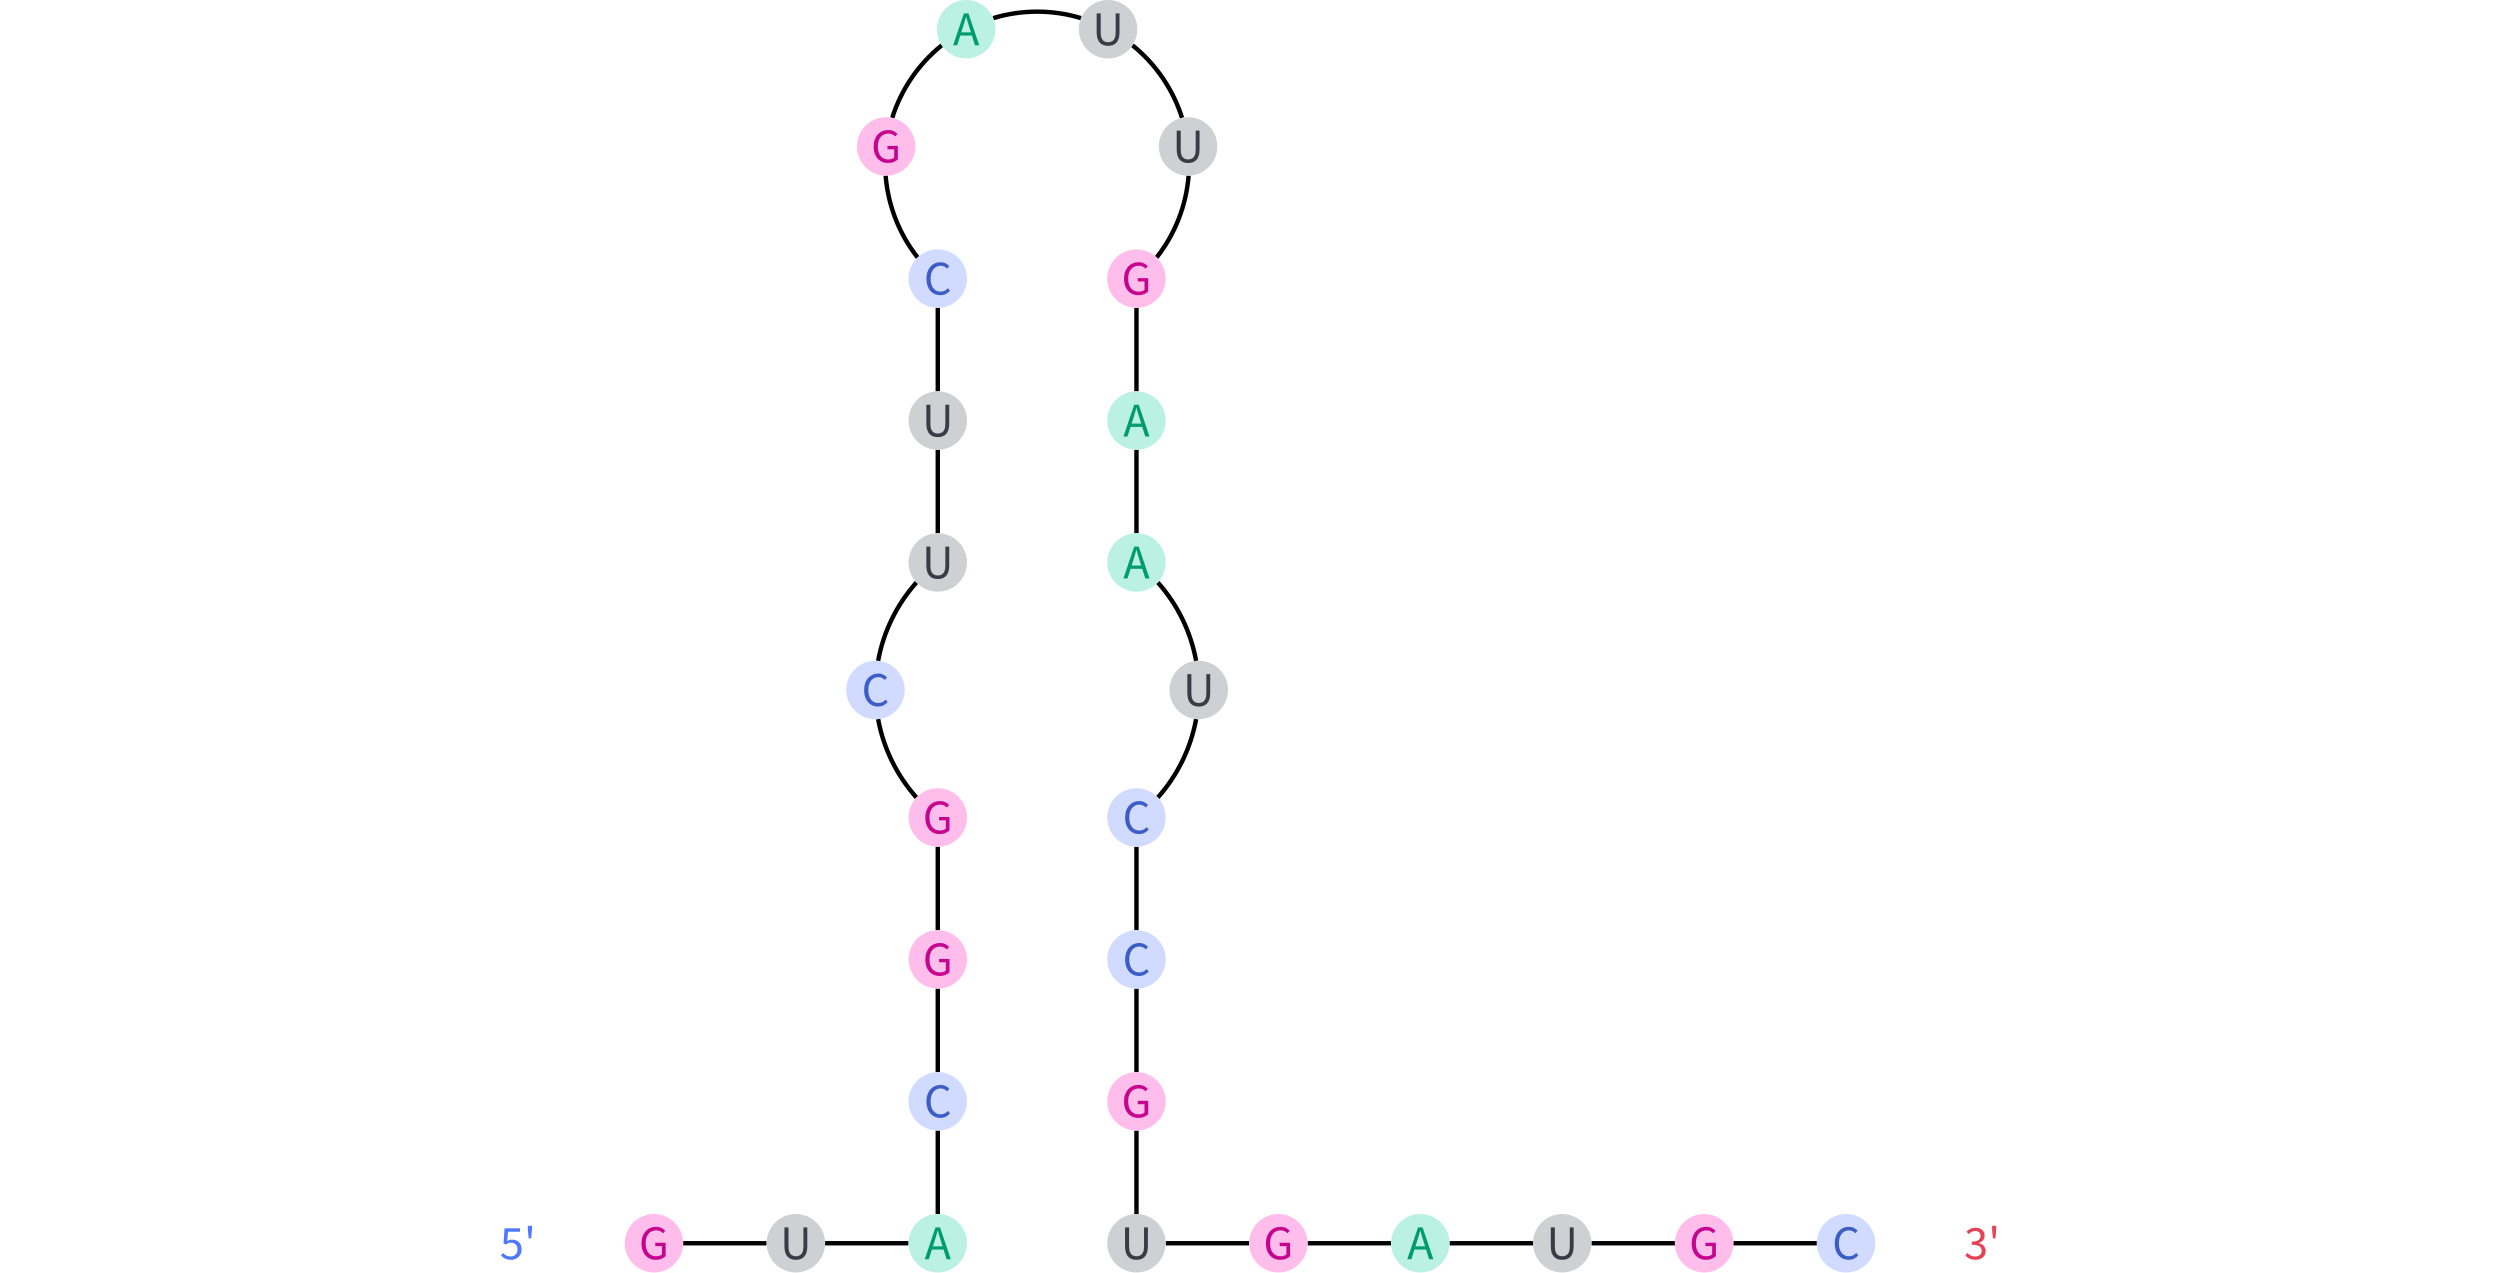
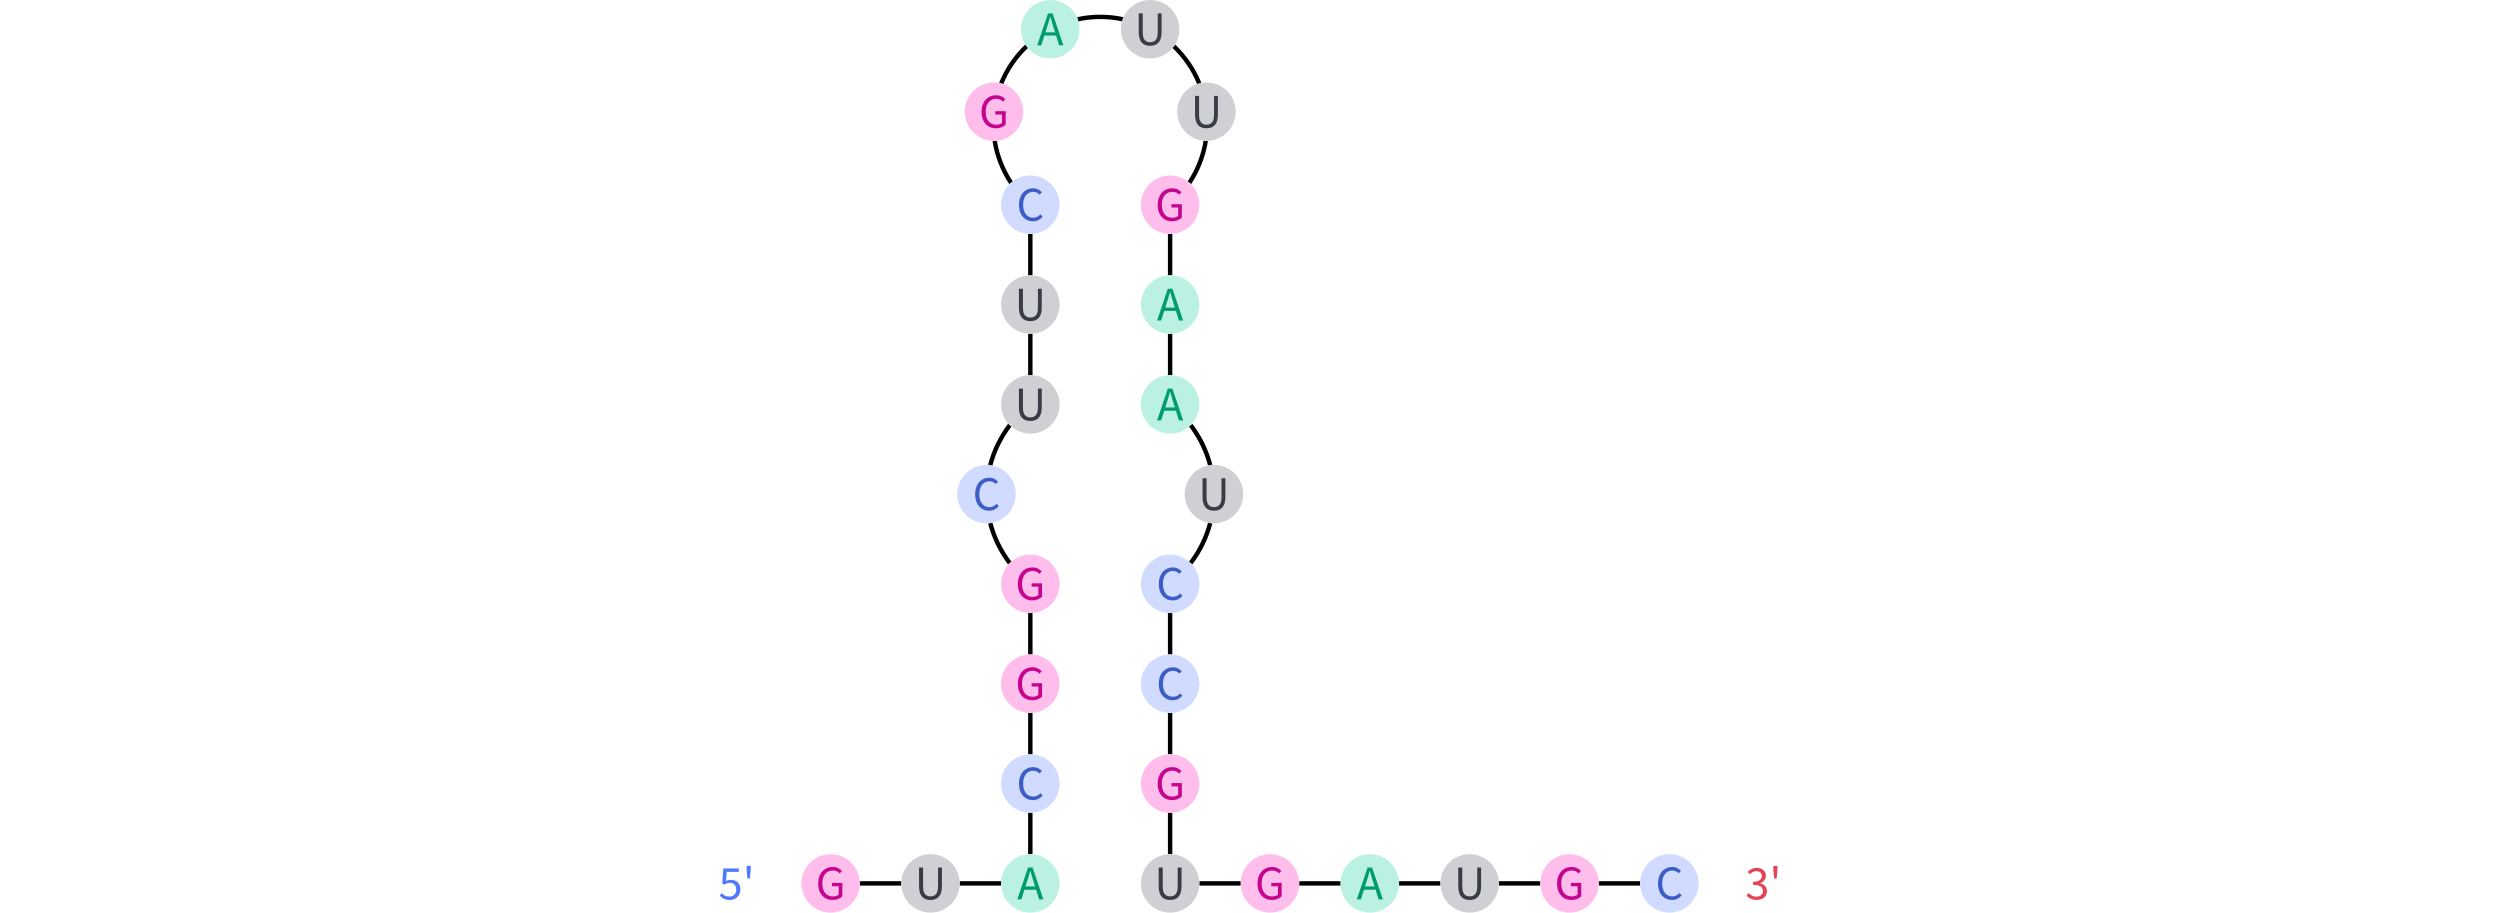
- <svg xmlns="http://www.w3.org/2000/svg" xmlns:xlink="http://www.w3.org/1999/xlink" viewBox="0 0 566.929 288.562" width="566.929pt" height="288.562pt">
-   <g transform="translate(113.3858)">
+ <svg xmlns="http://www.w3.org/2000/svg" xmlns:xlink="http://www.w3.org/1999/xlink" viewBox="0 0 566.929 206.958" width="566.929pt" height="206.958pt">
+   <g transform="translate(162.9921)">
    <g>
-       <path fill="none" stroke="#000000" stroke-width="1" stroke-linecap="butt" stroke-linejoin="miter" stroke-miterlimit="4" transform="translate(41.53922 281.9325)" d="M 0 0h 18.923" />
-       <path fill="none" stroke="#000000" stroke-width="1" stroke-linecap="butt" stroke-linejoin="miter" stroke-miterlimit="4" transform="translate(73.72244 281.9325)" d="M 0 0h 18.923" />
-       <path fill="none" stroke="#000000" stroke-width="1" stroke-linecap="butt" stroke-linejoin="miter" stroke-miterlimit="4" transform="translate(99.27566 275.3025)" d="M 0 0v -18.923" />
-       <path fill="none" stroke="#000000" stroke-width="1" stroke-linecap="butt" stroke-linejoin="miter" stroke-miterlimit="4" transform="translate(99.27566 243.1193)" d="M 0 0v -18.923" />
-       <path fill="none" stroke="#000000" stroke-width="1" stroke-linecap="butt" stroke-linejoin="miter" stroke-miterlimit="4" transform="translate(99.27566 210.936)" d="M 0 0v -18.923" />
-       <path fill="none" stroke="#000000" stroke-width="1" stroke-linecap="butt" stroke-linejoin="miter" stroke-miterlimit="4" d="M 0 0m 94.442 180.859c -4.477 -5.022 -7.486 -11.18 -8.696 -17.798" />
-       <path fill="none" stroke="#000000" stroke-width="1" stroke-linecap="butt" stroke-linejoin="miter" stroke-miterlimit="4" d="M 0 0m 85.746 149.872c 1.21 -6.618 4.219 -12.776 8.696 -17.798" />
-       <path fill="none" stroke="#000000" stroke-width="1" stroke-linecap="butt" stroke-linejoin="miter" stroke-miterlimit="4" transform="translate(99.27566 120.92)" d="M 0 0l 1.6e-8 -18.923" />
-       <path fill="none" stroke="#000000" stroke-width="1" stroke-linecap="butt" stroke-linejoin="miter" stroke-miterlimit="4" transform="translate(99.27566 88.73676)" d="M 0 0l 1.6e-8 -18.923" />
-       <path fill="none" stroke="#000000" stroke-width="1" stroke-linecap="butt" stroke-linejoin="miter" stroke-miterlimit="4" d="M 0 0m 94.705 58.395c -4.195 -5.34 -6.719 -11.8 -7.256 -18.569" />
-       <path fill="none" stroke="#000000" stroke-width="1" stroke-linecap="butt" stroke-linejoin="miter" stroke-miterlimit="4" d="M 0 0m 88.94 26.732c 2.044 -6.476 5.955 -12.203 11.243 -16.463" />
-       <path fill="none" stroke="#000000" stroke-width="1" stroke-linecap="butt" stroke-linejoin="miter" stroke-miterlimit="4" d="M 0 0m 111.836 4.115c 6.5 -1.964 13.436 -1.964 19.936 1.6e-8" />
-       <path fill="none" stroke="#000000" stroke-width="1" stroke-linecap="butt" stroke-linejoin="miter" stroke-miterlimit="4" d="M 0 0m 143.425 10.269c 5.288 4.26 9.199 9.988 11.243 16.463" />
-       <path fill="none" stroke="#000000" stroke-width="1" stroke-linecap="butt" stroke-linejoin="miter" stroke-miterlimit="4" d="M 0 0m 156.158 39.826c -0.536 6.769 -3.06 13.229 -7.256 18.569" />
-       <path fill="none" stroke="#000000" stroke-width="1" stroke-linecap="butt" stroke-linejoin="miter" stroke-miterlimit="4" transform="translate(144.3322 69.81355)" d="M 0 0l -1.6e-8 18.923" />
-       <path fill="none" stroke="#000000" stroke-width="1" stroke-linecap="butt" stroke-linejoin="miter" stroke-miterlimit="4" transform="translate(144.3322 101.9968)" d="M 0 0l -1.6e-8 18.923" />
-       <path fill="none" stroke="#000000" stroke-width="1" stroke-linecap="butt" stroke-linejoin="miter" stroke-miterlimit="4" d="M 0 0m 149.166 132.074c 4.477 5.022 7.486 11.18 8.696 17.798" />
-       <path fill="none" stroke="#000000" stroke-width="1" stroke-linecap="butt" stroke-linejoin="miter" stroke-miterlimit="4" d="M 0 0m 157.862 163.06c -1.21 6.618 -4.219 12.776 -8.696 17.798" />
-       <path fill="none" stroke="#000000" stroke-width="1" stroke-linecap="butt" stroke-linejoin="miter" stroke-miterlimit="4" transform="translate(144.3322 192.0128)" d="M 0 0v 18.923" />
-       <path fill="none" stroke="#000000" stroke-width="1" stroke-linecap="butt" stroke-linejoin="miter" stroke-miterlimit="4" transform="translate(144.3322 224.196)" d="M 0 0v 18.923" />
-       <path fill="none" stroke="#000000" stroke-width="1" stroke-linecap="butt" stroke-linejoin="miter" stroke-miterlimit="4" transform="translate(144.3322 256.3793)" d="M 0 0v 18.923" />
-       <path fill="none" stroke="#000000" stroke-width="1" stroke-linecap="butt" stroke-linejoin="miter" stroke-miterlimit="4" transform="translate(150.9622 281.9325)" d="M 0 0h 18.923" />
-       <path fill="none" stroke="#000000" stroke-width="1" stroke-linecap="butt" stroke-linejoin="miter" stroke-miterlimit="4" transform="translate(183.1454 281.9325)" d="M 0 0h 18.923" />
-       <path fill="none" stroke="#000000" stroke-width="1" stroke-linecap="butt" stroke-linejoin="miter" stroke-miterlimit="4" transform="translate(215.3286 281.9325)" d="M 0 0h 18.923" />
-       <path fill="none" stroke="#000000" stroke-width="1" stroke-linecap="butt" stroke-linejoin="miter" stroke-miterlimit="4" transform="translate(247.5118 281.9325)" d="M 0 0h 18.923" />
-       <path fill="none" stroke="#000000" stroke-width="1" stroke-linecap="butt" stroke-linejoin="miter" stroke-miterlimit="4" transform="translate(279.695 281.9325)" d="M 0 0h 18.923" />
-       <path fill="none" stroke="oklch(79.4% 0.012 -95.5)" stroke-width="1" stroke-linecap="butt" stroke-linejoin="miter" stroke-miterlimit="4" stroke-dashoffset="0" stroke-dasharray="1 1" transform="translate(105.9057 281.9325)" d="M 0 0h 31.797" />
-       <path fill="none" stroke="oklch(79.4% 0.012 -95.5)" stroke-width="1" stroke-linecap="butt" stroke-linejoin="miter" stroke-miterlimit="4" stroke-dashoffset="0" stroke-dasharray="1 1" transform="translate(105.9057 249.7493)" d="M 0 0h 31.797" />
-       <path fill="none" stroke="oklch(79.4% 0.012 -95.5)" stroke-width="1" stroke-linecap="butt" stroke-linejoin="miter" stroke-miterlimit="4" stroke-dashoffset="0" stroke-dasharray="1 1" transform="translate(105.9057 217.566)" d="M 0 0h 31.797" />
-       <path fill="none" stroke="oklch(79.4% 0.012 -95.5)" stroke-width="1" stroke-linecap="butt" stroke-linejoin="miter" stroke-miterlimit="4" stroke-dashoffset="0" stroke-dasharray="1 1" transform="translate(105.9057 185.3828)" d="M 0 0h 31.797" />
-       <path fill="none" stroke="oklch(79.4% 0.012 -95.5)" stroke-width="1" stroke-linecap="butt" stroke-linejoin="miter" stroke-miterlimit="4" stroke-dashoffset="0" stroke-dasharray="1 1" transform="translate(105.9057 127.55)" d="M 0 0l 31.797 2.6e-8" />
-       <path fill="none" stroke="oklch(79.4% 0.012 -95.5)" stroke-width="1" stroke-linecap="butt" stroke-linejoin="miter" stroke-miterlimit="4" stroke-dashoffset="0" stroke-dasharray="1 1" transform="translate(105.9057 95.36676)" d="M 0 0l 31.797 2.6e-8" />
-       <path fill="none" stroke="oklch(79.4% 0.012 -95.5)" stroke-width="1" stroke-linecap="butt" stroke-linejoin="miter" stroke-miterlimit="4" stroke-dashoffset="0" stroke-dasharray="1 1" transform="translate(105.9057 63.18355)" d="M 0 0l 31.797 2.6e-8" />
-       <path fill="none" stroke="oklch(79.4% 0.012 -95.5)" stroke-width="1" stroke-linecap="butt" stroke-linejoin="miter" stroke-miterlimit="4" transform="translate(28.27922 281.9325)" d="M 0 0h -18.923" />
-       <path fill="none" stroke="oklch(79.4% 0.012 -95.5)" stroke-width="1" stroke-linecap="butt" stroke-linejoin="miter" stroke-miterlimit="4" transform="translate(311.8783 281.9325)" d="M 0 0h 18.923" />
-       <g transform="translate(28.27922 275.3025)">
-         <path fill="#ffbdec" fill-rule="nonzero" d="M 0 0m 0 6.63c 0 -3.658 2.972 -6.63 6.63 -6.63c 3.658 0 6.63 2.972 6.63 6.63c 0 3.658 -2.972 6.63 -6.63 6.63c -3.658 0 -6.63 -2.972 -6.63 -6.63" />
-         <g transform="matrix(1 0 0 -1 3.2365 10.26)">
-           <use xlink:href="#g58DFE4D8A4C58C49D61B3839CE22F2E1" x="0" y="0" fill="#c6058f" fill-rule="nonzero" />
-         </g>
-       </g>
-       <g transform="translate(60.46244 275.3025)">
-         <path fill="#cfd0d4" fill-rule="nonzero" d="M 0 0m 0 6.63c 0 -3.658 2.972 -6.63 6.63 -6.63c 3.658 0 6.63 2.972 6.63 6.63c 0 3.658 -2.972 6.63 -6.63 6.63c -3.658 0 -6.63 -2.972 -6.63 -6.63" />
-         <g transform="matrix(1 0 0 -1 3.0825 10.26)">
-           <use xlink:href="#g203D67898D3E81E73A759C0D4AE12A52" x="0" y="0" fill="#393c47" fill-rule="nonzero" />
-         </g>
-       </g>
-       <g transform="translate(92.64566 275.3025)">
-         <path fill="#bbf1e2" fill-rule="nonzero" d="M 0 0m 0 6.63c 0 -3.658 2.972 -6.63 6.63 -6.63c 3.658 0 6.63 2.972 6.63 6.63c 0 3.658 -2.972 6.63 -6.63 6.63c -3.658 0 -6.63 -2.972 -6.63 -6.63" />
-         <g transform="matrix(1 0 0 -1 3.6435 10.26)">
-           <use xlink:href="#g47D4E1F3A9990FB2791748D947D5330F" x="0" y="0" fill="#009c70" fill-rule="nonzero" />
-         </g>
-       </g>
-       <g transform="translate(92.64566 243.1193)">
-         <path fill="#d0dbff" fill-rule="nonzero" d="M 0 0m 0 6.63c 0 -3.658 2.972 -6.63 6.63 -6.63c 3.658 0 6.63 2.972 6.63 6.63c 0 3.658 -2.972 6.63 -6.63 6.63c -3.658 0 -6.63 -2.972 -6.63 -6.63" />
-         <g transform="matrix(1 0 0 -1 3.4895 10.26)">
-           <use xlink:href="#gB2BFE205DB15B7DE8EA5F3701354060A" x="0" y="0" fill="#3c5dc6" fill-rule="nonzero" />
-         </g>
-       </g>
-       <g transform="translate(92.64566 210.936)">
-         <path fill="#ffbdec" fill-rule="nonzero" d="M 0 0m 0 6.63c 0 -3.658 2.972 -6.63 6.63 -6.63c 3.658 0 6.63 2.972 6.63 6.63c 0 3.658 -2.972 6.63 -6.63 6.63c -3.658 0 -6.63 -2.972 -6.63 -6.63" />
-         <g transform="matrix(1 0 0 -1 3.2365 10.26)">
-           <use xlink:href="#g58DFE4D8A4C58C49D61B3839CE22F2E1" x="0" y="0" fill="#c6058f" fill-rule="nonzero" />
-         </g>
-       </g>
-       <g transform="translate(92.64566 178.7528)">
-         <path fill="#ffbdec" fill-rule="nonzero" d="M 0 0m 0 6.63c 0 -3.658 2.972 -6.63 6.63 -6.63c 3.658 0 6.63 2.972 6.63 6.63c 0 3.658 -2.972 6.63 -6.63 6.63c -3.658 0 -6.63 -2.972 -6.63 -6.63" />
-         <g transform="matrix(1 0 0 -1 3.2365 10.26)">
-           <use xlink:href="#g58DFE4D8A4C58C49D61B3839CE22F2E1" x="0" y="0" fill="#c6058f" fill-rule="nonzero" />
-         </g>
-       </g>
-       <g transform="translate(78.51765 149.8364)">
-         <path fill="#d0dbff" fill-rule="nonzero" d="M 0 0m 0 6.63c 0 -3.658 2.972 -6.63 6.63 -6.63c 3.658 0 6.63 2.972 6.63 6.63c 0 3.658 -2.972 6.63 -6.63 6.63c -3.658 0 -6.63 -2.972 -6.63 -6.63" />
-         <g transform="matrix(1 0 0 -1 3.4895 10.26)">
-           <use xlink:href="#gB2BFE205DB15B7DE8EA5F3701354060A" x="0" y="0" fill="#3c5dc6" fill-rule="nonzero" />
-         </g>
-       </g>
-       <g transform="translate(92.64566 120.92)">
-         <path fill="#cfd0d4" fill-rule="nonzero" d="M 0 0m 0 6.63c 0 -3.658 2.972 -6.63 6.63 -6.63c 3.658 0 6.63 2.972 6.63 6.63c 0 3.658 -2.972 6.63 -6.63 6.63c -3.658 0 -6.63 -2.972 -6.63 -6.63" />
-         <g transform="matrix(1 0 0 -1 3.0825 10.26)">
-           <use xlink:href="#g203D67898D3E81E73A759C0D4AE12A52" x="0" y="0" fill="#393c47" fill-rule="nonzero" />
-         </g>
-       </g>
-       <g transform="translate(92.64566 88.73676)">
-         <path fill="#cfd0d4" fill-rule="nonzero" d="M 0 0m 0 6.63c 0 -3.658 2.972 -6.63 6.63 -6.63c 3.658 0 6.63 2.972 6.63 6.63c 0 3.658 -2.972 6.63 -6.63 6.63c -3.658 0 -6.63 -2.972 -6.63 -6.63" />
-         <g transform="matrix(1 0 0 -1 3.0825 10.26)">
-           <use xlink:href="#g203D67898D3E81E73A759C0D4AE12A52" x="0" y="0" fill="#393c47" fill-rule="nonzero" />
-         </g>
-       </g>
-       <g transform="translate(92.64566 56.55355)">
-         <path fill="#d0dbff" fill-rule="nonzero" d="M 0 0m 0 6.63c 0 -3.658 2.972 -6.63 6.63 -6.63c 3.658 0 6.63 2.972 6.63 6.63c 0 3.658 -2.972 6.63 -6.63 6.63c -3.658 0 -6.63 -2.972 -6.63 -6.63" />
-         <g transform="matrix(1 0 0 -1 3.4895 10.26)">
-           <use xlink:href="#gB2BFE205DB15B7DE8EA5F3701354060A" x="0" y="0" fill="#3c5dc6" fill-rule="nonzero" />
-         </g>
-       </g>
-       <g transform="translate(80.93286 26.57739)">
-         <path fill="#ffbdec" fill-rule="nonzero" d="M 0 0m 0 6.63c 0 -3.658 2.972 -6.63 6.63 -6.63c 3.658 0 6.63 2.972 6.63 6.63c 0 3.658 -2.972 6.63 -6.63 6.63c -3.658 0 -6.63 -2.972 -6.63 -6.63" />
-         <g transform="matrix(1 0 0 -1 3.2365 10.26)">
-           <use xlink:href="#g58DFE4D8A4C58C49D61B3839CE22F2E1" x="0" y="0" fill="#c6058f" fill-rule="nonzero" />
-         </g>
-       </g>
-       <g transform="translate(99.0823)">
-         <path fill="#bbf1e2" fill-rule="nonzero" d="M 0 0m 0 6.63c 0 -3.658 2.972 -6.63 6.63 -6.63c 3.658 0 6.63 2.972 6.63 6.63c 0 3.658 -2.972 6.63 -6.63 6.63c -3.658 0 -6.63 -2.972 -6.63 -6.63" />
-         <g transform="matrix(1 0 0 -1 3.6435 10.26)">
-           <use xlink:href="#g47D4E1F3A9990FB2791748D947D5330F" x="0" y="0" fill="#009c70" fill-rule="nonzero" />
-         </g>
-       </g>
-       <g transform="translate(131.2655 2.7e-8)">
-         <path fill="#cfd0d4" fill-rule="nonzero" d="M 0 0m 0 6.63c 0 -3.658 2.972 -6.63 6.63 -6.63c 3.658 0 6.63 2.972 6.63 6.63c 0 3.658 -2.972 6.63 -6.63 6.63c -3.658 0 -6.63 -2.972 -6.63 -6.63" />
-         <g transform="matrix(1 0 0 -1 3.0825 10.26)">
-           <use xlink:href="#g203D67898D3E81E73A759C0D4AE12A52" x="0" y="0" fill="#393c47" fill-rule="nonzero" />
-         </g>
-       </g>
-       <g transform="translate(149.415 26.57739)">
-         <path fill="#cfd0d4" fill-rule="nonzero" d="M 0 0m 0 6.63c 0 -3.658 2.972 -6.63 6.63 -6.63c 3.658 0 6.63 2.972 6.63 6.63c 0 3.658 -2.972 6.63 -6.63 6.63c -3.658 0 -6.63 -2.972 -6.63 -6.63" />
-         <g transform="matrix(1 0 0 -1 3.0825 10.26)">
-           <use xlink:href="#g203D67898D3E81E73A759C0D4AE12A52" x="0" y="0" fill="#393c47" fill-rule="nonzero" />
-         </g>
-       </g>
-       <g transform="translate(137.7022 56.55355)">
-         <path fill="#ffbdec" fill-rule="nonzero" d="M 0 0m 0 6.63c 0 -3.658 2.972 -6.63 6.63 -6.63c 3.658 0 6.63 2.972 6.63 6.63c 0 3.658 -2.972 6.63 -6.63 6.63c -3.658 0 -6.63 -2.972 -6.63 -6.63" />
-         <g transform="matrix(1 0 0 -1 3.2365 10.26)">
-           <use xlink:href="#g58DFE4D8A4C58C49D61B3839CE22F2E1" x="0" y="0" fill="#c6058f" fill-rule="nonzero" />
-         </g>
-       </g>
-       <g transform="translate(137.7022 88.73676)">
-         <path fill="#bbf1e2" fill-rule="nonzero" d="M 0 0m 0 6.63c 0 -3.658 2.972 -6.63 6.63 -6.63c 3.658 0 6.63 2.972 6.63 6.63c 0 3.658 -2.972 6.63 -6.63 6.63c -3.658 0 -6.63 -2.972 -6.63 -6.63" />
-         <g transform="matrix(1 0 0 -1 3.6435 10.26)">
-           <use xlink:href="#g47D4E1F3A9990FB2791748D947D5330F" x="0" y="0" fill="#009c70" fill-rule="nonzero" />
-         </g>
-       </g>
-       <g transform="translate(137.7022 120.92)">
-         <path fill="#bbf1e2" fill-rule="nonzero" d="M 0 0m 0 6.63c 0 -3.658 2.972 -6.63 6.63 -6.63c 3.658 0 6.63 2.972 6.63 6.63c 0 3.658 -2.972 6.63 -6.63 6.63c -3.658 0 -6.63 -2.972 -6.63 -6.63" />
-         <g transform="matrix(1 0 0 -1 3.6435 10.26)">
-           <use xlink:href="#g47D4E1F3A9990FB2791748D947D5330F" x="0" y="0" fill="#009c70" fill-rule="nonzero" />
-         </g>
-       </g>
-       <g transform="translate(151.8302 149.8364)">
-         <path fill="#cfd0d4" fill-rule="nonzero" d="M 0 0m 0 6.63c 0 -3.658 2.972 -6.63 6.63 -6.63c 3.658 0 6.63 2.972 6.63 6.63c 0 3.658 -2.972 6.63 -6.63 6.63c -3.658 0 -6.63 -2.972 -6.63 -6.63" />
-         <g transform="matrix(1 0 0 -1 3.0825 10.26)">
-           <use xlink:href="#g203D67898D3E81E73A759C0D4AE12A52" x="0" y="0" fill="#393c47" fill-rule="nonzero" />
-         </g>
-       </g>
-       <g transform="translate(137.7022 178.7528)">
-         <path fill="#d0dbff" fill-rule="nonzero" d="M 0 0m 0 6.63c 0 -3.658 2.972 -6.63 6.63 -6.63c 3.658 0 6.63 2.972 6.63 6.63c 0 3.658 -2.972 6.63 -6.63 6.63c -3.658 0 -6.63 -2.972 -6.63 -6.63" />
-         <g transform="matrix(1 0 0 -1 3.4895 10.26)">
-           <use xlink:href="#gB2BFE205DB15B7DE8EA5F3701354060A" x="0" y="0" fill="#3c5dc6" fill-rule="nonzero" />
-         </g>
-       </g>
-       <g transform="translate(137.7022 210.936)">
-         <path fill="#d0dbff" fill-rule="nonzero" d="M 0 0m 0 6.63c 0 -3.658 2.972 -6.63 6.63 -6.63c 3.658 0 6.63 2.972 6.63 6.63c 0 3.658 -2.972 6.63 -6.63 6.63c -3.658 0 -6.63 -2.972 -6.63 -6.63" />
-         <g transform="matrix(1 0 0 -1 3.4895 10.26)">
-           <use xlink:href="#gB2BFE205DB15B7DE8EA5F3701354060A" x="0" y="0" fill="#3c5dc6" fill-rule="nonzero" />
-         </g>
-       </g>
-       <g transform="translate(137.7022 243.1193)">
-         <path fill="#ffbdec" fill-rule="nonzero" d="M 0 0m 0 6.63c 0 -3.658 2.972 -6.63 6.63 -6.63c 3.658 0 6.63 2.972 6.63 6.63c 0 3.658 -2.972 6.63 -6.63 6.63c -3.658 0 -6.63 -2.972 -6.63 -6.63" />
-         <g transform="matrix(1 0 0 -1 3.2365 10.26)">
-           <use xlink:href="#g58DFE4D8A4C58C49D61B3839CE22F2E1" x="0" y="0" fill="#c6058f" fill-rule="nonzero" />
-         </g>
-       </g>
-       <g transform="translate(137.7022 275.3025)">
-         <path fill="#cfd0d4" fill-rule="nonzero" d="M 0 0m 0 6.63c 0 -3.658 2.972 -6.63 6.63 -6.63c 3.658 0 6.63 2.972 6.63 6.63c 0 3.658 -2.972 6.63 -6.63 6.63c -3.658 0 -6.63 -2.972 -6.63 -6.63" />
-         <g transform="matrix(1 0 0 -1 3.0825 10.26)">
-           <use xlink:href="#g203D67898D3E81E73A759C0D4AE12A52" x="0" y="0" fill="#393c47" fill-rule="nonzero" />
-         </g>
-       </g>
-       <g transform="translate(169.8854 275.3025)">
-         <path fill="#ffbdec" fill-rule="nonzero" d="M 0 0m 0 6.63c 0 -3.658 2.972 -6.63 6.63 -6.63c 3.658 0 6.63 2.972 6.63 6.63c 0 3.658 -2.972 6.63 -6.63 6.63c -3.658 0 -6.63 -2.972 -6.63 -6.63" />
-         <g transform="matrix(1 0 0 -1 3.2365 10.26)">
-           <use xlink:href="#g58DFE4D8A4C58C49D61B3839CE22F2E1" x="0" y="0" fill="#c6058f" fill-rule="nonzero" />
-         </g>
-       </g>
-       <g transform="translate(202.0686 275.3025)">
-         <path fill="#bbf1e2" fill-rule="nonzero" d="M 0 0m 0 6.63c 0 -3.658 2.972 -6.63 6.63 -6.63c 3.658 0 6.63 2.972 6.63 6.63c 0 3.658 -2.972 6.63 -6.63 6.63c -3.658 0 -6.63 -2.972 -6.63 -6.63" />
-         <g transform="matrix(1 0 0 -1 3.6435 10.26)">
-           <use xlink:href="#g47D4E1F3A9990FB2791748D947D5330F" x="0" y="0" fill="#009c70" fill-rule="nonzero" />
-         </g>
-       </g>
-       <g transform="translate(234.2518 275.3025)">
-         <path fill="#cfd0d4" fill-rule="nonzero" d="M 0 0m 0 6.63c 0 -3.658 2.972 -6.63 6.63 -6.63c 3.658 0 6.63 2.972 6.63 6.63c 0 3.658 -2.972 6.63 -6.63 6.63c -3.658 0 -6.63 -2.972 -6.63 -6.63" />
-         <g transform="matrix(1 0 0 -1 3.0825 10.26)">
-           <use xlink:href="#g203D67898D3E81E73A759C0D4AE12A52" x="0" y="0" fill="#393c47" fill-rule="nonzero" />
-         </g>
-       </g>
-       <g transform="translate(266.435 275.3025)">
-         <path fill="#ffbdec" fill-rule="nonzero" d="M 0 0m 0 6.63c 0 -3.658 2.972 -6.63 6.63 -6.63c 3.658 0 6.63 2.972 6.63 6.63c 0 3.658 -2.972 6.63 -6.63 6.63c -3.658 0 -6.63 -2.972 -6.63 -6.63" />
-         <g transform="matrix(1 0 0 -1 3.2365 10.26)">
-           <use xlink:href="#g58DFE4D8A4C58C49D61B3839CE22F2E1" x="0" y="0" fill="#c6058f" fill-rule="nonzero" />
-         </g>
-       </g>
-       <g transform="translate(298.6183 275.3025)">
-         <path fill="#d0dbff" fill-rule="nonzero" d="M 0 0m 0 6.63c 0 -3.658 2.972 -6.63 6.63 -6.63c 3.658 0 6.63 2.972 6.63 6.63c 0 3.658 -2.972 6.63 -6.63 6.63c -3.658 0 -6.63 -2.972 -6.63 -6.63" />
-         <g transform="matrix(1 0 0 -1 3.4895 10.26)">
-           <use xlink:href="#gB2BFE205DB15B7DE8EA5F3701354060A" x="0" y="0" fill="#3c5dc6" fill-rule="nonzero" />
-         </g>
-       </g>
-       <g transform="matrix(1 0 0 -1 -0.05 285.5625)">
+       <path fill="none" stroke="#000000" stroke-width="1" stroke-linecap="butt" stroke-linejoin="miter" stroke-miterlimit="4" transform="translate(31.99955 200.328)" d="M 0 0h 9.384" />
+       <path fill="none" stroke="#000000" stroke-width="1" stroke-linecap="butt" stroke-linejoin="miter" stroke-miterlimit="4" transform="translate(54.64309 200.328)" d="M 0 0h 9.384" />
+       <path fill="none" stroke="#000000" stroke-width="1" stroke-linecap="butt" stroke-linejoin="miter" stroke-miterlimit="4" transform="translate(70.65664 193.698)" d="M 0 0v -9.384" />
+       <path fill="none" stroke="#000000" stroke-width="1" stroke-linecap="butt" stroke-linejoin="miter" stroke-miterlimit="4" transform="translate(70.65664 171.0544)" d="M 0 0v -9.384" />
+       <path fill="none" stroke="#000000" stroke-width="1" stroke-linecap="butt" stroke-linejoin="miter" stroke-miterlimit="4" transform="translate(70.65664 148.4109)" d="M 0 0v -9.384" />
+       <path fill="none" stroke="#000000" stroke-width="1" stroke-linecap="butt" stroke-linejoin="miter" stroke-miterlimit="4" d="M 0 0m 66.005 127.699c -2.066 -2.707 -3.575 -5.796 -4.441 -9.089" />
+       <path fill="none" stroke="#000000" stroke-width="1" stroke-linecap="butt" stroke-linejoin="miter" stroke-miterlimit="4" d="M 0 0m 61.564 105.495c 0.866 -3.293 2.375 -6.382 4.441 -9.089" />
+       <path fill="none" stroke="#000000" stroke-width="1" stroke-linecap="butt" stroke-linejoin="miter" stroke-miterlimit="4" transform="translate(70.65664 85.07717)" d="M 0 0l 8e-9 -9.384" />
+       <path fill="none" stroke="#000000" stroke-width="1" stroke-linecap="butt" stroke-linejoin="miter" stroke-miterlimit="4" transform="translate(70.65664 62.43362)" d="M 0 0l 8e-9 -9.384" />
+       <path fill="none" stroke="#000000" stroke-width="1" stroke-linecap="butt" stroke-linejoin="miter" stroke-miterlimit="4" d="M 0 0m 66.291 41.458c -1.903 -2.873 -3.171 -6.119 -3.72 -9.521" />
+       <path fill="none" stroke="#000000" stroke-width="1" stroke-linecap="butt" stroke-linejoin="miter" stroke-miterlimit="4" d="M 0 0m 64.051 18.926c 1.3 -3.192 3.265 -6.069 5.765 -8.442" />
+       <path fill="none" stroke="#000000" stroke-width="1" stroke-linecap="butt" stroke-linejoin="miter" stroke-miterlimit="4" d="M 0 0m 81.396 4.369c 3.369 -0.726 6.854 -0.726 10.222 8e-9" />
+       <path fill="none" stroke="#000000" stroke-width="1" stroke-linecap="butt" stroke-linejoin="miter" stroke-miterlimit="4" d="M 0 0m 103.198 10.484c 2.5 2.372 4.465 5.25 5.765 8.442" />
+       <path fill="none" stroke="#000000" stroke-width="1" stroke-linecap="butt" stroke-linejoin="miter" stroke-miterlimit="4" d="M 0 0m 110.444 31.937c -0.549 3.402 -1.818 6.648 -3.72 9.521" />
+       <path fill="none" stroke="#000000" stroke-width="1" stroke-linecap="butt" stroke-linejoin="miter" stroke-miterlimit="4" transform="translate(102.3576 53.05008)" d="M 0 0l -8e-9 9.384" />
+       <path fill="none" stroke="#000000" stroke-width="1" stroke-linecap="butt" stroke-linejoin="miter" stroke-miterlimit="4" transform="translate(102.3576 75.69362)" d="M 0 0l -8e-9 9.384" />
+       <path fill="none" stroke="#000000" stroke-width="1" stroke-linecap="butt" stroke-linejoin="miter" stroke-miterlimit="4" d="M 0 0m 107.009 96.406c 2.066 2.707 3.575 5.796 4.441 9.089" />
+       <path fill="none" stroke="#000000" stroke-width="1" stroke-linecap="butt" stroke-linejoin="miter" stroke-miterlimit="4" d="M 0 0m 111.45 118.609c -0.866 3.293 -2.375 6.382 -4.441 9.089" />
+       <path fill="none" stroke="#000000" stroke-width="1" stroke-linecap="butt" stroke-linejoin="miter" stroke-miterlimit="4" transform="translate(102.3576 139.0273)" d="M 0 0v 9.384" />
+       <path fill="none" stroke="#000000" stroke-width="1" stroke-linecap="butt" stroke-linejoin="miter" stroke-miterlimit="4" transform="translate(102.3576 161.6709)" d="M 0 0v 9.384" />
+       <path fill="none" stroke="#000000" stroke-width="1" stroke-linecap="butt" stroke-linejoin="miter" stroke-miterlimit="4" transform="translate(102.3576 184.3144)" d="M 0 0v 9.384" />
+       <path fill="none" stroke="#000000" stroke-width="1" stroke-linecap="butt" stroke-linejoin="miter" stroke-miterlimit="4" transform="translate(108.9876 200.328)" d="M 0 0h 9.384" />
+       <path fill="none" stroke="#000000" stroke-width="1" stroke-linecap="butt" stroke-linejoin="miter" stroke-miterlimit="4" transform="translate(131.6312 200.328)" d="M 0 0h 9.384" />
+       <path fill="none" stroke="#000000" stroke-width="1" stroke-linecap="butt" stroke-linejoin="miter" stroke-miterlimit="4" transform="translate(154.2747 200.328)" d="M 0 0h 9.384" />
+       <path fill="none" stroke="#000000" stroke-width="1" stroke-linecap="butt" stroke-linejoin="miter" stroke-miterlimit="4" transform="translate(176.9182 200.328)" d="M 0 0h 9.384" />
+       <path fill="none" stroke="#000000" stroke-width="1" stroke-linecap="butt" stroke-linejoin="miter" stroke-miterlimit="4" transform="translate(199.5618 200.328)" d="M 0 0h 9.384" />
+       <path fill="none" stroke="oklch(79.4% 0.012 -95.5)" stroke-width="1" stroke-linecap="butt" stroke-linejoin="miter" stroke-miterlimit="4" stroke-dashoffset="0" stroke-dasharray="1 1" transform="translate(77.28664 200.328)" d="M 0 0h 18.441" />
+       <path fill="none" stroke="oklch(79.4% 0.012 -95.5)" stroke-width="1" stroke-linecap="butt" stroke-linejoin="miter" stroke-miterlimit="4" stroke-dashoffset="0" stroke-dasharray="1 1" transform="translate(77.28664 177.6844)" d="M 0 0h 18.441" />
+       <path fill="none" stroke="oklch(79.4% 0.012 -95.5)" stroke-width="1" stroke-linecap="butt" stroke-linejoin="miter" stroke-miterlimit="4" stroke-dashoffset="0" stroke-dasharray="1 1" transform="translate(77.28664 155.0409)" d="M 0 0h 18.441" />
+       <path fill="none" stroke="oklch(79.4% 0.012 -95.5)" stroke-width="1" stroke-linecap="butt" stroke-linejoin="miter" stroke-miterlimit="4" stroke-dashoffset="0" stroke-dasharray="1 1" transform="translate(77.28664 132.3973)" d="M 0 0h 18.441" />
+       <path fill="none" stroke="oklch(79.4% 0.012 -95.5)" stroke-width="1" stroke-linecap="butt" stroke-linejoin="miter" stroke-miterlimit="4" stroke-dashoffset="0" stroke-dasharray="1 1" transform="translate(77.28664 91.70717)" d="M 0 0l 18.441 1.5e-8" />
+       <path fill="none" stroke="oklch(79.4% 0.012 -95.5)" stroke-width="1" stroke-linecap="butt" stroke-linejoin="miter" stroke-miterlimit="4" stroke-dashoffset="0" stroke-dasharray="1 1" transform="translate(77.28664 69.06362)" d="M 0 0l 18.441 1.5e-8" />
+       <path fill="none" stroke="oklch(79.4% 0.012 -95.5)" stroke-width="1" stroke-linecap="butt" stroke-linejoin="miter" stroke-miterlimit="4" stroke-dashoffset="0" stroke-dasharray="1 1" transform="translate(77.28664 46.42008)" d="M 0 0l 18.441 1.5e-8" />
+       <path fill="none" stroke="oklch(79.4% 0.012 -95.5)" stroke-width="1" stroke-linecap="butt" stroke-linejoin="miter" stroke-miterlimit="4" transform="translate(18.73955 200.328)" d="M 0 0h -9.384" />
+       <path fill="none" stroke="oklch(79.4% 0.012 -95.5)" stroke-width="1" stroke-linecap="butt" stroke-linejoin="miter" stroke-miterlimit="4" transform="translate(222.2053 200.328)" d="M 0 0h 9.384" />
+       <g transform="translate(18.73955 193.698)">
+         <path fill="#ffbdec" fill-rule="nonzero" d="M 0 0m 0 6.63c 0 -3.658 2.972 -6.63 6.63 -6.63c 3.658 0 6.63 2.972 6.63 6.63c 0 3.658 -2.972 6.63 -6.63 6.63c -3.658 0 -6.63 -2.972 -6.63 -6.63" />
+         <g transform="matrix(1 0 0 -1 3.2365 10.26)">
+           <use xlink:href="#g58DFE4D8A4C58C49D61B3839CE22F2E1" x="0" y="0" fill="#c6058f" fill-rule="nonzero" />
+         </g>
+       </g>
+       <g transform="translate(41.38309 193.698)">
+         <path fill="#cfd0d4" fill-rule="nonzero" d="M 0 0m 0 6.63c 0 -3.658 2.972 -6.63 6.63 -6.63c 3.658 0 6.63 2.972 6.63 6.63c 0 3.658 -2.972 6.63 -6.63 6.63c -3.658 0 -6.63 -2.972 -6.63 -6.63" />
+         <g transform="matrix(1 0 0 -1 3.0825 10.26)">
+           <use xlink:href="#g203D67898D3E81E73A759C0D4AE12A52" x="0" y="0" fill="#393c47" fill-rule="nonzero" />
+         </g>
+       </g>
+       <g transform="translate(64.02664 193.698)">
+         <path fill="#bbf1e2" fill-rule="nonzero" d="M 0 0m 0 6.63c 0 -3.658 2.972 -6.63 6.63 -6.63c 3.658 0 6.63 2.972 6.63 6.63c 0 3.658 -2.972 6.63 -6.63 6.63c -3.658 0 -6.63 -2.972 -6.63 -6.63" />
+         <g transform="matrix(1 0 0 -1 3.6435 10.26)">
+           <use xlink:href="#g47D4E1F3A9990FB2791748D947D5330F" x="0" y="0" fill="#009c70" fill-rule="nonzero" />
+         </g>
+       </g>
+       <g transform="translate(64.02664 171.0544)">
+         <path fill="#d0dbff" fill-rule="nonzero" d="M 0 0m 0 6.63c 0 -3.658 2.972 -6.63 6.63 -6.63c 3.658 0 6.63 2.972 6.63 6.63c 0 3.658 -2.972 6.63 -6.63 6.63c -3.658 0 -6.63 -2.972 -6.63 -6.63" />
+         <g transform="matrix(1 0 0 -1 3.4895 10.26)">
+           <use xlink:href="#gB2BFE205DB15B7DE8EA5F3701354060A" x="0" y="0" fill="#3c5dc6" fill-rule="nonzero" />
+         </g>
+       </g>
+       <g transform="translate(64.02664 148.4109)">
+         <path fill="#ffbdec" fill-rule="nonzero" d="M 0 0m 0 6.63c 0 -3.658 2.972 -6.63 6.63 -6.63c 3.658 0 6.63 2.972 6.63 6.63c 0 3.658 -2.972 6.63 -6.63 6.63c -3.658 0 -6.63 -2.972 -6.63 -6.63" />
+         <g transform="matrix(1 0 0 -1 3.2365 10.26)">
+           <use xlink:href="#g58DFE4D8A4C58C49D61B3839CE22F2E1" x="0" y="0" fill="#c6058f" fill-rule="nonzero" />
+         </g>
+       </g>
+       <g transform="translate(64.02664 125.7673)">
+         <path fill="#ffbdec" fill-rule="nonzero" d="M 0 0m 0 6.63c 0 -3.658 2.972 -6.63 6.63 -6.63c 3.658 0 6.63 2.972 6.63 6.63c 0 3.658 -2.972 6.63 -6.63 6.63c -3.658 0 -6.63 -2.972 -6.63 -6.63" />
+         <g transform="matrix(1 0 0 -1 3.2365 10.26)">
+           <use xlink:href="#g58DFE4D8A4C58C49D61B3839CE22F2E1" x="0" y="0" fill="#c6058f" fill-rule="nonzero" />
+         </g>
+       </g>
+       <g transform="translate(54.08642 105.4223)">
+         <path fill="#d0dbff" fill-rule="nonzero" d="M 0 0m 0 6.63c 0 -3.658 2.972 -6.63 6.63 -6.63c 3.658 0 6.63 2.972 6.63 6.63c 0 3.658 -2.972 6.63 -6.63 6.63c -3.658 0 -6.63 -2.972 -6.63 -6.63" />
+         <g transform="matrix(1 0 0 -1 3.4895 10.26)">
+           <use xlink:href="#gB2BFE205DB15B7DE8EA5F3701354060A" x="0" y="0" fill="#3c5dc6" fill-rule="nonzero" />
+         </g>
+       </g>
+       <g transform="translate(64.02664 85.07717)">
+         <path fill="#cfd0d4" fill-rule="nonzero" d="M 0 0m 0 6.63c 0 -3.658 2.972 -6.63 6.63 -6.63c 3.658 0 6.63 2.972 6.63 6.63c 0 3.658 -2.972 6.63 -6.63 6.63c -3.658 0 -6.63 -2.972 -6.63 -6.63" />
+         <g transform="matrix(1 0 0 -1 3.0825 10.26)">
+           <use xlink:href="#g203D67898D3E81E73A759C0D4AE12A52" x="0" y="0" fill="#393c47" fill-rule="nonzero" />
+         </g>
+       </g>
+       <g transform="translate(64.02664 62.43362)">
+         <path fill="#cfd0d4" fill-rule="nonzero" d="M 0 0m 0 6.63c 0 -3.658 2.972 -6.63 6.63 -6.63c 3.658 0 6.63 2.972 6.63 6.63c 0 3.658 -2.972 6.63 -6.63 6.63c -3.658 0 -6.63 -2.972 -6.63 -6.63" />
+         <g transform="matrix(1 0 0 -1 3.0825 10.26)">
+           <use xlink:href="#g203D67898D3E81E73A759C0D4AE12A52" x="0" y="0" fill="#393c47" fill-rule="nonzero" />
+         </g>
+       </g>
+       <g transform="translate(64.02664 39.79008)">
+         <path fill="#d0dbff" fill-rule="nonzero" d="M 0 0m 0 6.63c 0 -3.658 2.972 -6.63 6.63 -6.63c 3.658 0 6.63 2.972 6.63 6.63c 0 3.658 -2.972 6.63 -6.63 6.63c -3.658 0 -6.63 -2.972 -6.63 -6.63" />
+         <g transform="matrix(1 0 0 -1 3.4895 10.26)">
+           <use xlink:href="#gB2BFE205DB15B7DE8EA5F3701354060A" x="0" y="0" fill="#3c5dc6" fill-rule="nonzero" />
+         </g>
+       </g>
+       <g transform="translate(55.78572 18.69938)">
+         <path fill="#ffbdec" fill-rule="nonzero" d="M 0 0m 0 6.63c 0 -3.658 2.972 -6.63 6.63 -6.63c 3.658 0 6.63 2.972 6.63 6.63c 0 3.658 -2.972 6.63 -6.63 6.63c -3.658 0 -6.63 -2.972 -6.63 -6.63" />
+         <g transform="matrix(1 0 0 -1 3.2365 10.26)">
+           <use xlink:href="#g58DFE4D8A4C58C49D61B3839CE22F2E1" x="0" y="0" fill="#c6058f" fill-rule="nonzero" />
+         </g>
+       </g>
+       <g transform="translate(68.55535)">
+         <path fill="#bbf1e2" fill-rule="nonzero" d="M 0 0m 0 6.63c 0 -3.658 2.972 -6.63 6.63 -6.63c 3.658 0 6.63 2.972 6.63 6.63c 0 3.658 -2.972 6.63 -6.63 6.63c -3.658 0 -6.63 -2.972 -6.63 -6.63" />
+         <g transform="matrix(1 0 0 -1 3.6435 10.26)">
+           <use xlink:href="#g47D4E1F3A9990FB2791748D947D5330F" x="0" y="0" fill="#009c70" fill-rule="nonzero" />
+         </g>
+       </g>
+       <g transform="translate(91.19889 1.9e-8)">
+         <path fill="#cfd0d4" fill-rule="nonzero" d="M 0 0m 0 6.63c 0 -3.658 2.972 -6.63 6.63 -6.63c 3.658 0 6.63 2.972 6.63 6.63c 0 3.658 -2.972 6.63 -6.63 6.63c -3.658 0 -6.63 -2.972 -6.63 -6.63" />
+         <g transform="matrix(1 0 0 -1 3.0825 10.26)">
+           <use xlink:href="#g203D67898D3E81E73A759C0D4AE12A52" x="0" y="0" fill="#393c47" fill-rule="nonzero" />
+         </g>
+       </g>
+       <g transform="translate(103.9685 18.69938)">
+         <path fill="#cfd0d4" fill-rule="nonzero" d="M 0 0m 0 6.63c 0 -3.658 2.972 -6.63 6.63 -6.63c 3.658 0 6.63 2.972 6.63 6.63c 0 3.658 -2.972 6.63 -6.63 6.63c -3.658 0 -6.63 -2.972 -6.63 -6.63" />
+         <g transform="matrix(1 0 0 -1 3.0825 10.26)">
+           <use xlink:href="#g203D67898D3E81E73A759C0D4AE12A52" x="0" y="0" fill="#393c47" fill-rule="nonzero" />
+         </g>
+       </g>
+       <g transform="translate(95.7276 39.79008)">
+         <path fill="#ffbdec" fill-rule="nonzero" d="M 0 0m 0 6.63c 0 -3.658 2.972 -6.63 6.63 -6.63c 3.658 0 6.63 2.972 6.63 6.63c 0 3.658 -2.972 6.63 -6.63 6.63c -3.658 0 -6.63 -2.972 -6.63 -6.63" />
+         <g transform="matrix(1 0 0 -1 3.2365 10.26)">
+           <use xlink:href="#g58DFE4D8A4C58C49D61B3839CE22F2E1" x="0" y="0" fill="#c6058f" fill-rule="nonzero" />
+         </g>
+       </g>
+       <g transform="translate(95.7276 62.43362)">
+         <path fill="#bbf1e2" fill-rule="nonzero" d="M 0 0m 0 6.63c 0 -3.658 2.972 -6.63 6.63 -6.63c 3.658 0 6.63 2.972 6.63 6.63c 0 3.658 -2.972 6.63 -6.63 6.63c -3.658 0 -6.63 -2.972 -6.63 -6.63" />
+         <g transform="matrix(1 0 0 -1 3.6435 10.26)">
+           <use xlink:href="#g47D4E1F3A9990FB2791748D947D5330F" x="0" y="0" fill="#009c70" fill-rule="nonzero" />
+         </g>
+       </g>
+       <g transform="translate(95.7276 85.07717)">
+         <path fill="#bbf1e2" fill-rule="nonzero" d="M 0 0m 0 6.63c 0 -3.658 2.972 -6.63 6.63 -6.63c 3.658 0 6.63 2.972 6.63 6.63c 0 3.658 -2.972 6.63 -6.63 6.63c -3.658 0 -6.63 -2.972 -6.63 -6.63" />
+         <g transform="matrix(1 0 0 -1 3.6435 10.26)">
+           <use xlink:href="#g47D4E1F3A9990FB2791748D947D5330F" x="0" y="0" fill="#009c70" fill-rule="nonzero" />
+         </g>
+       </g>
+       <g transform="translate(105.6678 105.4223)">
+         <path fill="#cfd0d4" fill-rule="nonzero" d="M 0 0m 0 6.63c 0 -3.658 2.972 -6.63 6.63 -6.63c 3.658 0 6.63 2.972 6.63 6.63c 0 3.658 -2.972 6.63 -6.63 6.63c -3.658 0 -6.63 -2.972 -6.63 -6.63" />
+         <g transform="matrix(1 0 0 -1 3.0825 10.26)">
+           <use xlink:href="#g203D67898D3E81E73A759C0D4AE12A52" x="0" y="0" fill="#393c47" fill-rule="nonzero" />
+         </g>
+       </g>
+       <g transform="translate(95.7276 125.7673)">
+         <path fill="#d0dbff" fill-rule="nonzero" d="M 0 0m 0 6.63c 0 -3.658 2.972 -6.63 6.63 -6.63c 3.658 0 6.63 2.972 6.63 6.63c 0 3.658 -2.972 6.63 -6.63 6.63c -3.658 0 -6.63 -2.972 -6.63 -6.63" />
+         <g transform="matrix(1 0 0 -1 3.4895 10.26)">
+           <use xlink:href="#gB2BFE205DB15B7DE8EA5F3701354060A" x="0" y="0" fill="#3c5dc6" fill-rule="nonzero" />
+         </g>
+       </g>
+       <g transform="translate(95.7276 148.4109)">
+         <path fill="#d0dbff" fill-rule="nonzero" d="M 0 0m 0 6.63c 0 -3.658 2.972 -6.63 6.63 -6.63c 3.658 0 6.63 2.972 6.63 6.63c 0 3.658 -2.972 6.63 -6.63 6.63c -3.658 0 -6.63 -2.972 -6.63 -6.63" />
+         <g transform="matrix(1 0 0 -1 3.4895 10.26)">
+           <use xlink:href="#gB2BFE205DB15B7DE8EA5F3701354060A" x="0" y="0" fill="#3c5dc6" fill-rule="nonzero" />
+         </g>
+       </g>
+       <g transform="translate(95.7276 171.0544)">
+         <path fill="#ffbdec" fill-rule="nonzero" d="M 0 0m 0 6.63c 0 -3.658 2.972 -6.63 6.63 -6.63c 3.658 0 6.63 2.972 6.63 6.63c 0 3.658 -2.972 6.63 -6.63 6.63c -3.658 0 -6.63 -2.972 -6.63 -6.63" />
+         <g transform="matrix(1 0 0 -1 3.2365 10.26)">
+           <use xlink:href="#g58DFE4D8A4C58C49D61B3839CE22F2E1" x="0" y="0" fill="#c6058f" fill-rule="nonzero" />
+         </g>
+       </g>
+       <g transform="translate(95.7276 193.698)">
+         <path fill="#cfd0d4" fill-rule="nonzero" d="M 0 0m 0 6.63c 0 -3.658 2.972 -6.63 6.63 -6.63c 3.658 0 6.63 2.972 6.63 6.63c 0 3.658 -2.972 6.63 -6.63 6.63c -3.658 0 -6.63 -2.972 -6.63 -6.63" />
+         <g transform="matrix(1 0 0 -1 3.0825 10.26)">
+           <use xlink:href="#g203D67898D3E81E73A759C0D4AE12A52" x="0" y="0" fill="#393c47" fill-rule="nonzero" />
+         </g>
+       </g>
+       <g transform="translate(118.3712 193.698)">
+         <path fill="#ffbdec" fill-rule="nonzero" d="M 0 0m 0 6.63c 0 -3.658 2.972 -6.63 6.63 -6.63c 3.658 0 6.63 2.972 6.63 6.63c 0 3.658 -2.972 6.63 -6.63 6.63c -3.658 0 -6.63 -2.972 -6.63 -6.63" />
+         <g transform="matrix(1 0 0 -1 3.2365 10.26)">
+           <use xlink:href="#g58DFE4D8A4C58C49D61B3839CE22F2E1" x="0" y="0" fill="#c6058f" fill-rule="nonzero" />
+         </g>
+       </g>
+       <g transform="translate(141.0147 193.698)">
+         <path fill="#bbf1e2" fill-rule="nonzero" d="M 0 0m 0 6.63c 0 -3.658 2.972 -6.63 6.63 -6.63c 3.658 0 6.63 2.972 6.63 6.63c 0 3.658 -2.972 6.63 -6.63 6.63c -3.658 0 -6.63 -2.972 -6.63 -6.63" />
+         <g transform="matrix(1 0 0 -1 3.6435 10.26)">
+           <use xlink:href="#g47D4E1F3A9990FB2791748D947D5330F" x="0" y="0" fill="#009c70" fill-rule="nonzero" />
+         </g>
+       </g>
+       <g transform="translate(163.6582 193.698)">
+         <path fill="#cfd0d4" fill-rule="nonzero" d="M 0 0m 0 6.63c 0 -3.658 2.972 -6.63 6.63 -6.63c 3.658 0 6.63 2.972 6.63 6.63c 0 3.658 -2.972 6.63 -6.63 6.63c -3.658 0 -6.63 -2.972 -6.63 -6.63" />
+         <g transform="matrix(1 0 0 -1 3.0825 10.26)">
+           <use xlink:href="#g203D67898D3E81E73A759C0D4AE12A52" x="0" y="0" fill="#393c47" fill-rule="nonzero" />
+         </g>
+       </g>
+       <g transform="translate(186.3018 193.698)">
+         <path fill="#ffbdec" fill-rule="nonzero" d="M 0 0m 0 6.63c 0 -3.658 2.972 -6.63 6.63 -6.63c 3.658 0 6.63 2.972 6.63 6.63c 0 3.658 -2.972 6.63 -6.63 6.63c -3.658 0 -6.63 -2.972 -6.63 -6.63" />
+         <g transform="matrix(1 0 0 -1 3.2365 10.26)">
+           <use xlink:href="#g58DFE4D8A4C58C49D61B3839CE22F2E1" x="0" y="0" fill="#c6058f" fill-rule="nonzero" />
+         </g>
+       </g>
+       <g transform="translate(208.9453 193.698)">
+         <path fill="#d0dbff" fill-rule="nonzero" d="M 0 0m 0 6.63c 0 -3.658 2.972 -6.63 6.63 -6.63c 3.658 0 6.63 2.972 6.63 6.63c 0 3.658 -2.972 6.63 -6.63 6.63c -3.658 0 -6.63 -2.972 -6.63 -6.63" />
+         <g transform="matrix(1 0 0 -1 3.4895 10.26)">
+           <use xlink:href="#gB2BFE205DB15B7DE8EA5F3701354060A" x="0" y="0" fill="#3c5dc6" fill-rule="nonzero" />
+         </g>
+       </g>
+       <g transform="matrix(1 0 0 -1 -0.05 203.958)">
        <use xlink:href="#gE8C9E95D6D9269BD3D7630AFCBE2F6CA" x="0" y="0" fill="#4d78ff" fill-rule="nonzero" />
        <use xlink:href="#gAED0F23BCFAE4DCF7CAF28D9C4141B14" x="5.467" y="0" fill="#4d78ff" fill-rule="nonzero" />
      </g>
-       <g transform="matrix(1 0 0 -1 332.0015 285.5625)">
+       <g transform="matrix(1 0 0 -1 232.7889 203.958)">
        <use xlink:href="#gA330AA42235478268E67E5F2DEBC18BD" x="0" y="0" fill="#e44356" fill-rule="nonzero" />
        <use xlink:href="#gAED0F23BCFAE4DCF7CAF28D9C4141B14" x="5.467" y="0" fill="#e44356" fill-rule="nonzero" />
      </g>
    </g>
  </g>
  <defs>
    <symbol id="g58DFE4D8A4C58C49D61B3839CE22F2E1" overflow="visible">
      <path d="M 0 0m 3.828 -0.132q -0.952 0 -1.688 0.443q -0.736 0.443 -1.154 1.282q -0.418 0.838 -0.418 2.011q 0 0.874 0.248 1.566q 0.248 0.692 0.694 1.183q 0.446 0.491 1.052 0.745q 0.605 0.254 1.32 0.254q 0.75 0 1.26 -0.278q 0.51 -0.278 0.821 -0.612l -0.503 -0.574q -0.271 0.287 -0.639 0.472q -0.368 0.185 -0.915 0.185q -0.727 0 -1.265 -0.355q -0.538 -0.355 -0.831 -1.008q -0.293 -0.653 -0.293 -1.552q 0 -0.907 0.28 -1.57q 0.28 -0.662 0.814 -1.022q 0.534 -0.36 1.304 -0.36q 0.39 0 0.74 0.113q 0.35 0.113 0.56 0.311v 1.88h -1.529v 0.761h 2.366v -3.035q -0.346 -0.363 -0.92 -0.601q -0.574 -0.238 -1.305 -0.238Z " />
    </symbol>
    <symbol id="g203D67898D3E81E73A759C0D4AE12A52" overflow="visible">
      <path d="M 0 0m 3.548 -0.132q -0.555 0 -1.025 0.159q -0.471 0.159 -0.822 0.516q -0.351 0.357 -0.548 0.95q -0.197 0.593 -0.197 1.449v 4.277h 0.919v -4.304q 0 -0.853 0.222 -1.341q 0.222 -0.489 0.603 -0.693q 0.381 -0.204 0.848 -0.204q 0.478 0 0.867 0.204q 0.389 0.204 0.619 0.693q 0.231 0.489 0.231 1.341v 4.304h 0.876v -4.277q 0 -0.856 -0.196 -1.449q -0.196 -0.593 -0.549 -0.95q -0.353 -0.357 -0.824 -0.516q -0.471 -0.159 -1.025 -0.159Z " />
    </symbol>
    <symbol id="g47D4E1F3A9990FB2791748D947D5330F" overflow="visible">
      <path d="M 0 0m 0.029 0l 2.441 7.22h 1.037l 2.441 -7.22h -0.968l -1.262 4.032q -0.197 0.606 -0.374 1.209q -0.177 0.603 -0.348 1.227h -0.044q -0.164 -0.631 -0.341 -1.23q -0.177 -0.599 -0.374 -1.206l -1.277 -4.032h -0.932Z m 1.284 2.198v 0.733h 3.324v -0.733h -3.324Z " />
    </symbol>
    <symbol id="gB2BFE205DB15B7DE8EA5F3701354060A" overflow="visible">
      <path d="M 0 0m 3.729 -0.132q -0.904 0 -1.621 0.444q -0.717 0.444 -1.128 1.283q -0.411 0.839 -0.411 2.01q 0 0.871 0.238 1.566q 0.238 0.694 0.675 1.183q 0.437 0.488 1.019 0.743q 0.581 0.255 1.267 0.255q 0.656 0 1.165 -0.263q 0.509 -0.263 0.824 -0.629l -0.503 -0.564q -0.284 0.312 -0.651 0.479q -0.367 0.168 -0.815 0.168q -0.674 0 -1.186 -0.357q -0.512 -0.357 -0.799 -1.01q -0.287 -0.653 -0.287 -1.55q 0 -0.91 0.279 -1.571q 0.279 -0.661 0.792 -1.019q 0.513 -0.358 1.206 -0.358q 0.509 0 0.908 0.198q 0.399 0.198 0.739 0.565l 0.479 -0.538q -0.427 -0.493 -0.958 -0.764q -0.531 -0.27 -1.23 -0.27Z " />
    </symbol>
    <symbol id="gE8C9E95D6D9269BD3D7630AFCBE2F6CA" overflow="visible">
      <path d="M 0 0m 2.577 -0.132q -0.565 0 -0.994 0.137q -0.429 0.137 -0.749 0.359q -0.32 0.222 -0.564 0.466l 0.447 0.59q 0.319 -0.31 0.736 -0.554q 0.417 -0.245 1.034 -0.245q 0.427 0 0.777 0.196q 0.349 0.196 0.554 0.554q 0.204 0.358 0.204 0.847q 0 0.729 -0.407 1.135q -0.407 0.406 -1.082 0.406q -0.358 0 -0.622 -0.108q -0.263 -0.108 -0.582 -0.32l -0.48 0.306l 0.232 3.377h 3.51v -0.778h -2.717l -0.185 -2.083q 0.25 0.136 0.502 0.213q 0.253 0.078 0.575 0.078q 0.598 0 1.092 -0.234q 0.494 -0.234 0.788 -0.72q 0.294 -0.485 0.294 -1.243q 0 -0.76 -0.335 -1.293q -0.335 -0.533 -0.876 -0.81q -0.54 -0.278 -1.151 -0.278Z " />
    </symbol>
    <symbol id="gAED0F23BCFAE4DCF7CAF28D9C4141B14" overflow="visible">
      <path d="M 0 0m 1.087 4.746l -0.179 1.831l -0.024 1.016h 0.96l -0.024 -1.016l -0.179 -1.831h -0.553Z " />
    </symbol>
    <symbol id="gA330AA42235478268E67E5F2DEBC18BD" overflow="visible">
      <path d="M 0 0m 2.595 -0.132q -0.561 0 -0.994 0.142q -0.433 0.142 -0.754 0.365q -0.321 0.223 -0.557 0.483l 0.455 0.59q 0.319 -0.325 0.747 -0.576q 0.428 -0.251 1.045 -0.251q 0.643 0 1.05 0.349q 0.407 0.349 0.407 0.936q 0 0.417 -0.212 0.729q -0.212 0.312 -0.702 0.488q -0.49 0.175 -1.324 0.175v 0.694q 0.743 0 1.177 0.175q 0.434 0.175 0.624 0.47q 0.19 0.294 0.19 0.661q 0 0.514 -0.326 0.812q -0.326 0.299 -0.887 0.299q -0.438 0 -0.813 -0.199q -0.374 -0.199 -0.683 -0.512l -0.487 0.574q 0.413 0.38 0.906 0.627q 0.493 0.247 1.11 0.247q 0.61 0 1.083 -0.21q 0.473 -0.21 0.744 -0.606q 0.272 -0.396 0.272 -0.965q 0 -0.631 -0.35 -1.043q -0.35 -0.412 -0.925 -0.624v -0.044q 0.424 -0.1 0.768 -0.336q 0.344 -0.236 0.549 -0.601q 0.205 -0.365 0.205 -0.846q 0 -0.625 -0.311 -1.075q -0.311 -0.45 -0.837 -0.69q -0.526 -0.24 -1.168 -0.24Z " />
    </symbol>
  </defs>
</svg>
